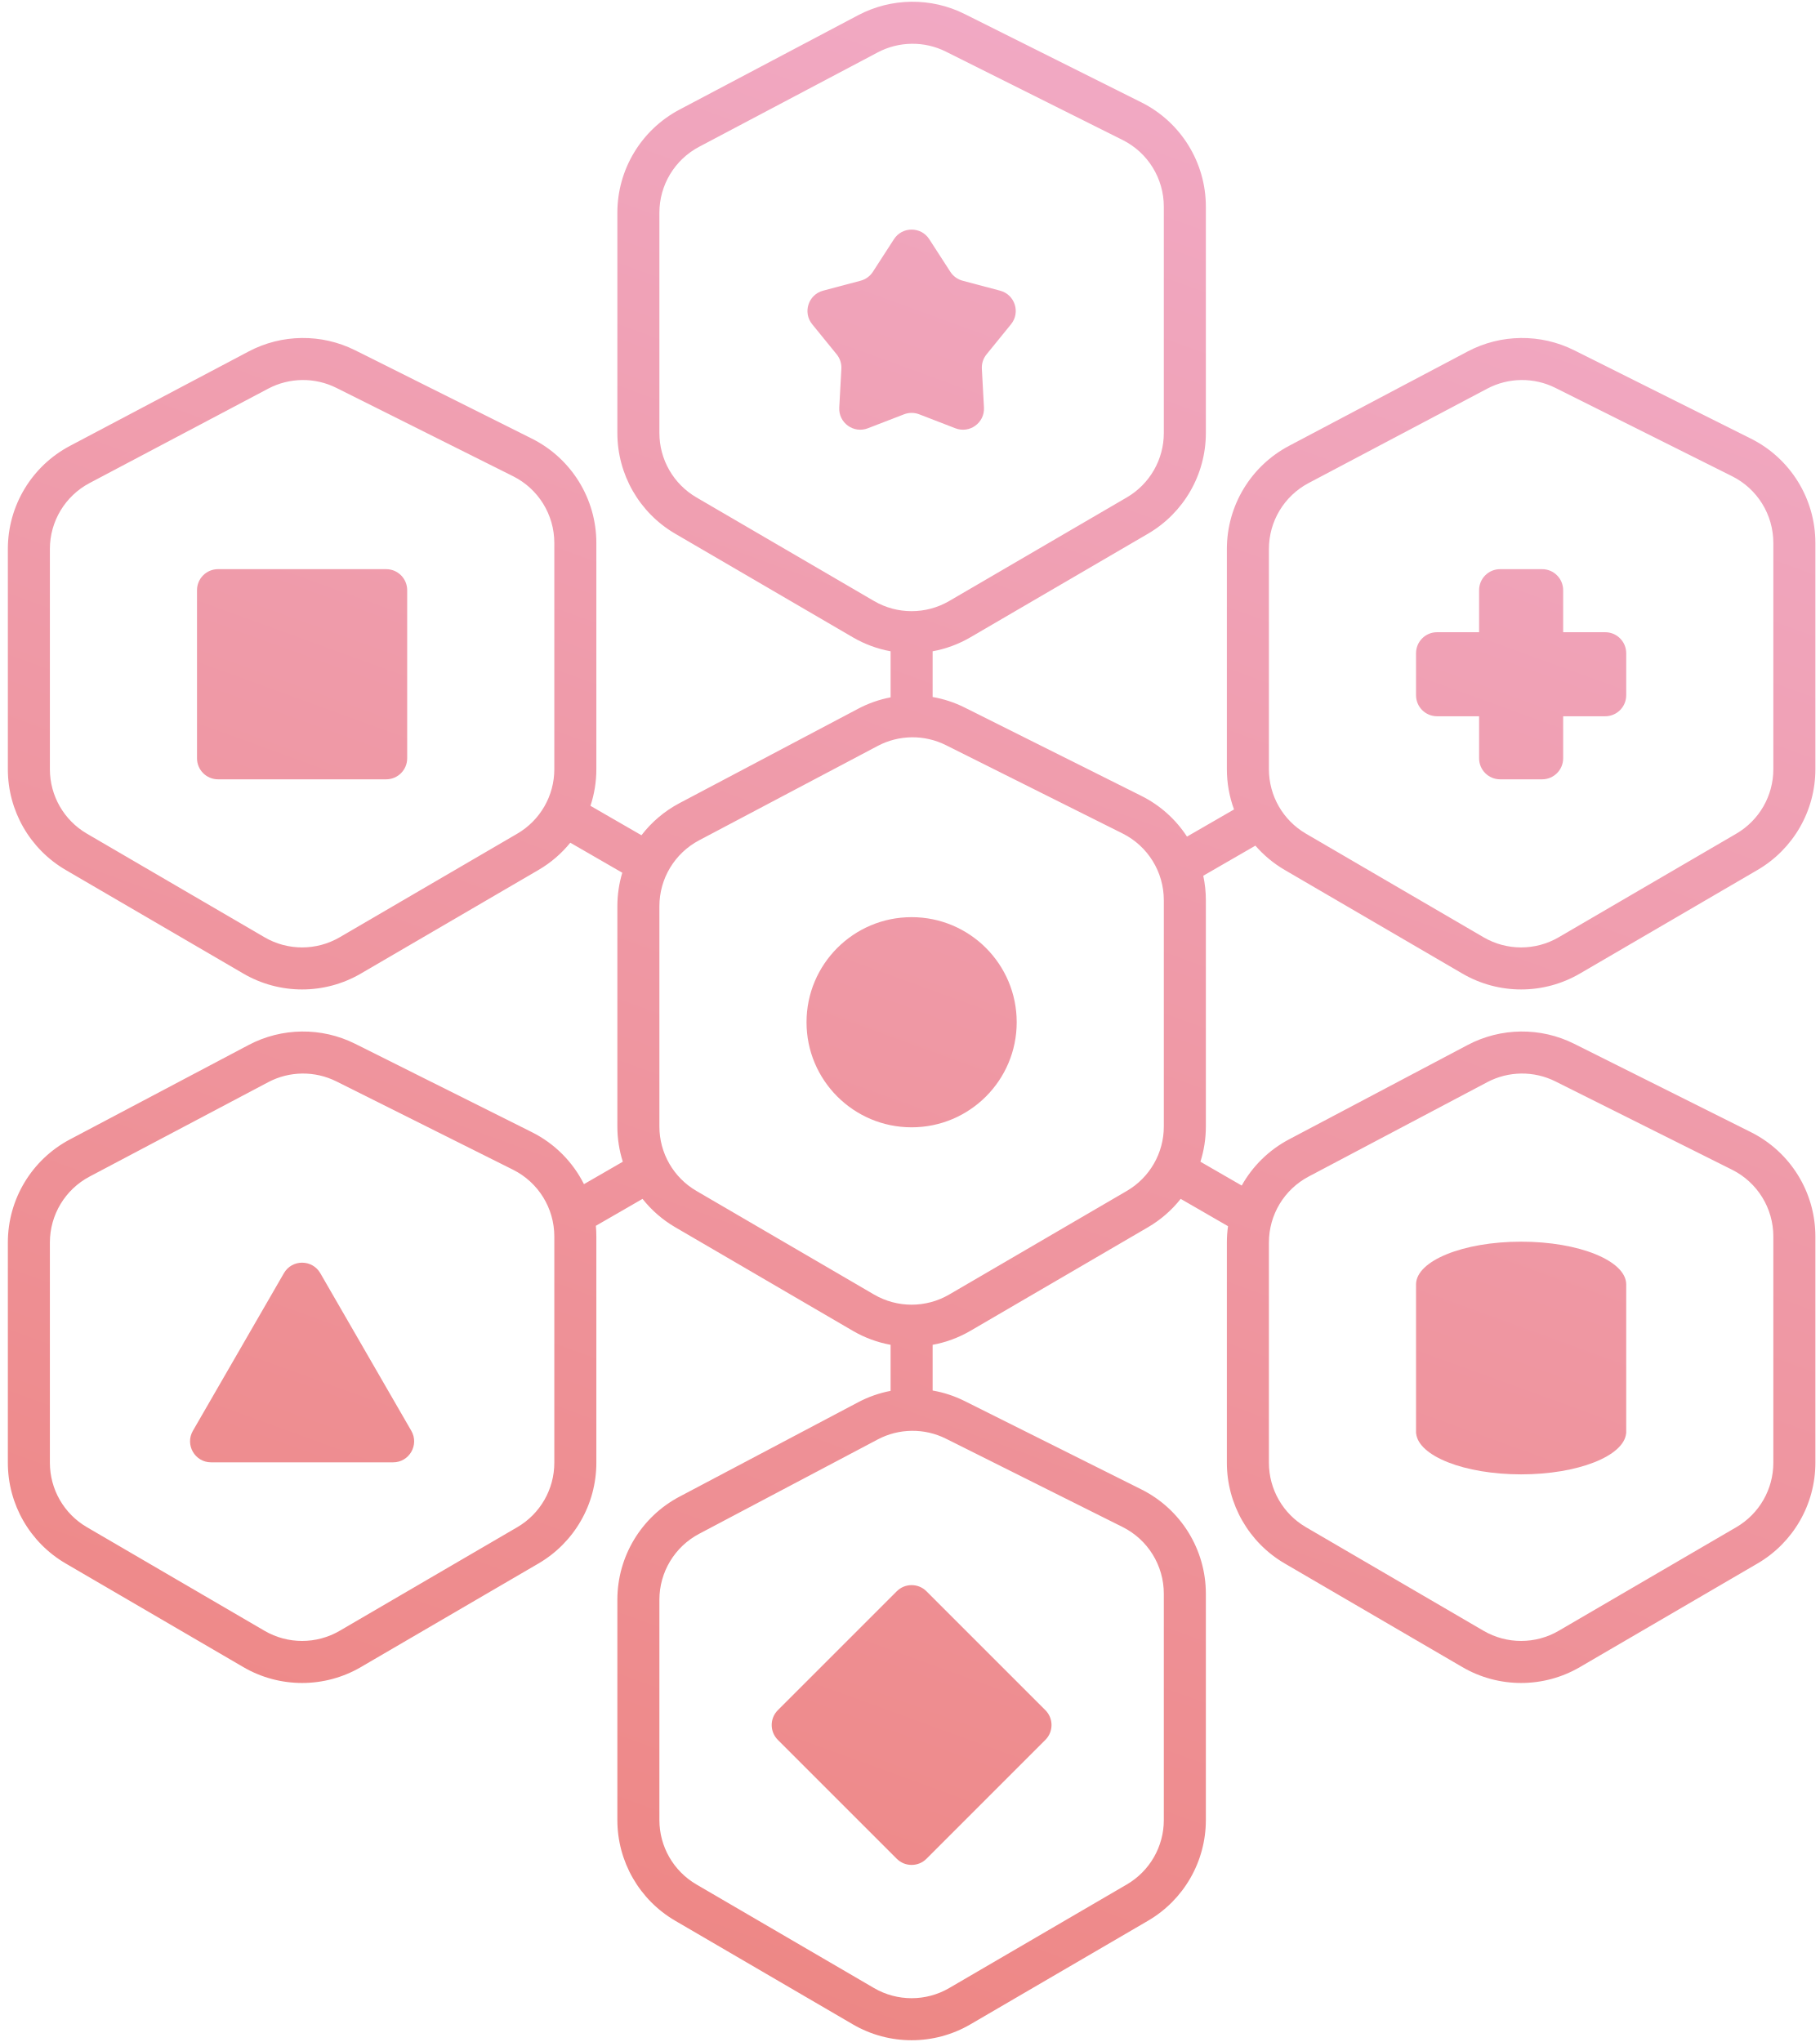
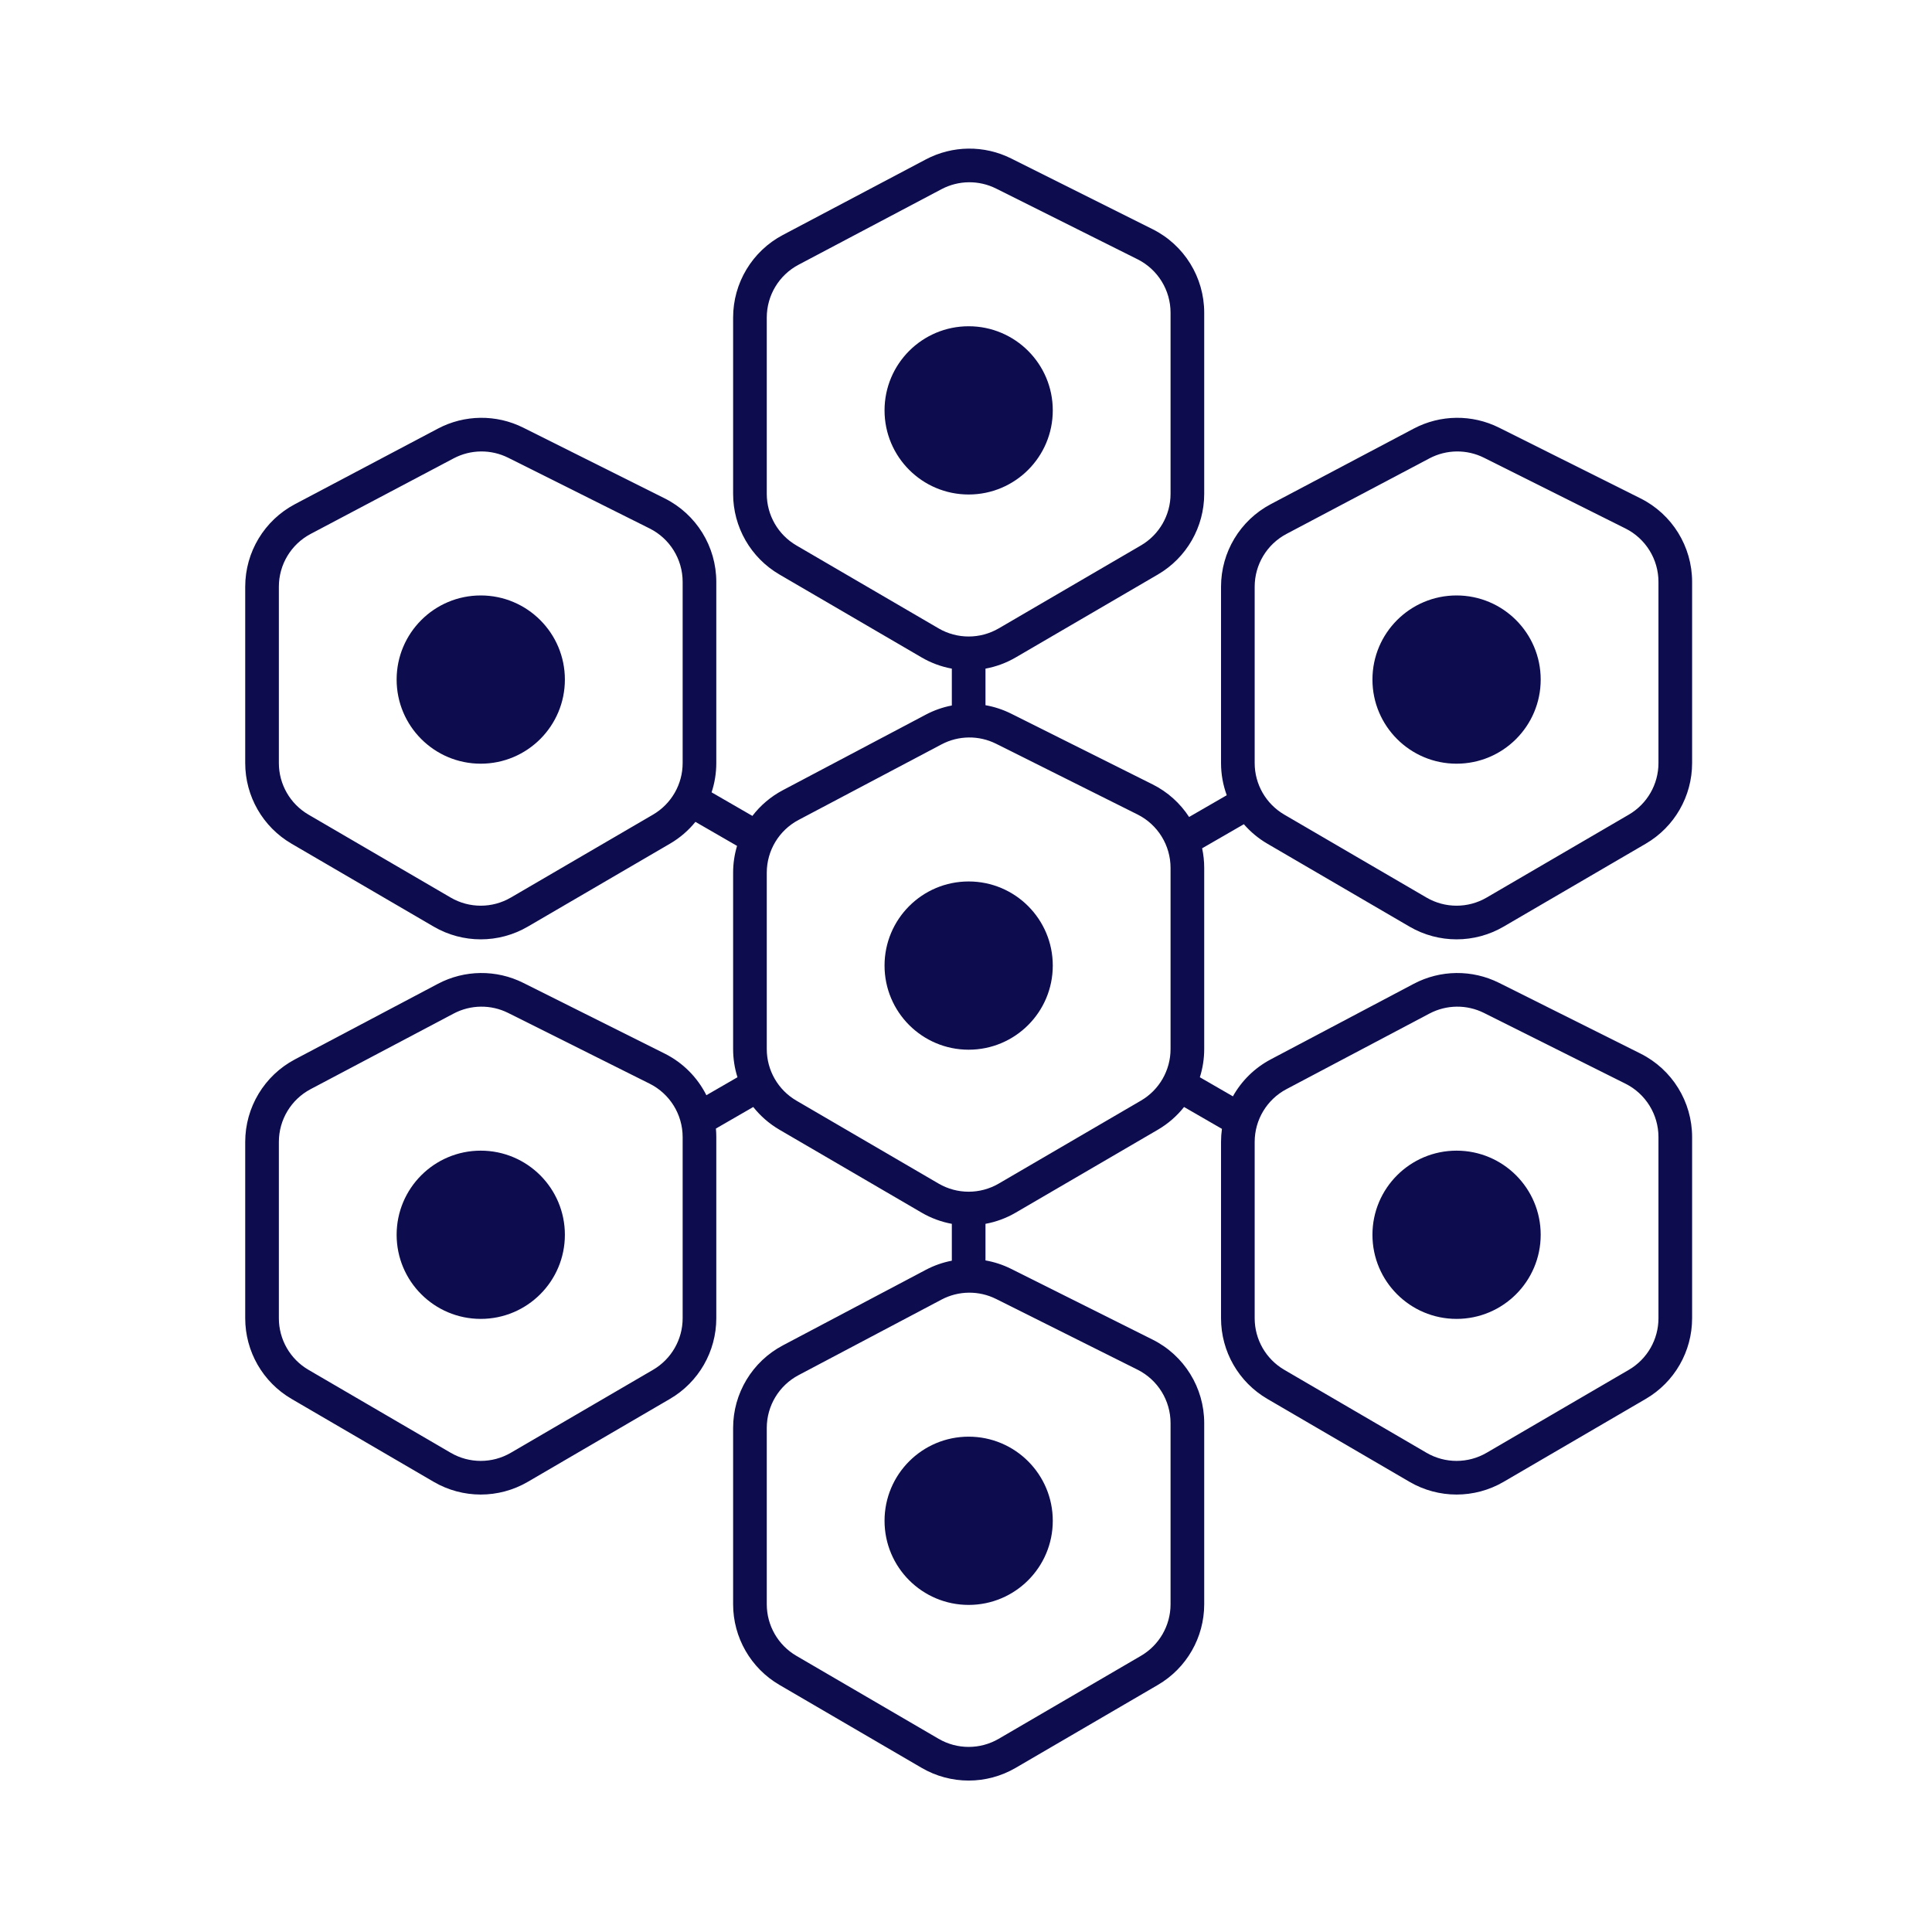
- <svg xmlns="http://www.w3.org/2000/svg" width="196" height="220" viewBox="0 0 196 220" fill="none">
-   <path d="M100.107 25.77C99.215 24.39 97.196 24.39 96.304 25.77L94.033 29.283C93.728 29.756 93.257 30.098 92.713 30.242L88.67 31.317C87.082 31.738 86.458 33.658 87.495 34.933L90.134 38.179C90.49 38.615 90.669 39.169 90.639 39.73L90.411 43.907C90.322 45.548 91.955 46.735 93.488 46.143L97.39 44.636C97.915 44.433 98.496 44.433 99.022 44.636L102.924 46.143C104.457 46.735 106.09 45.548 106 43.907L105.773 39.73C105.742 39.169 105.922 38.615 106.277 38.179L108.916 34.933C109.953 33.658 109.329 31.738 107.741 31.317L103.698 30.242C103.154 30.098 102.684 29.756 102.378 29.283L100.107 25.77Z" fill="url(#paint0_linear_2688_289927)" />
-   <path d="M98.206 121.454C104.458 121.454 109.527 116.385 109.527 110.133C109.527 103.88 104.458 98.812 98.206 98.812C91.953 98.812 86.885 103.88 86.885 110.133C86.885 116.385 91.953 121.454 98.206 121.454Z" fill="url(#paint1_linear_2688_289927)" />
-   <path d="M83.796 184.249L96.605 171.441C97.489 170.556 98.922 170.556 99.807 171.441L112.615 184.249C113.499 185.133 113.499 186.567 112.615 187.451L99.807 200.259C98.922 201.143 97.489 201.143 96.605 200.259L83.796 187.451C82.912 186.567 82.912 185.133 83.796 184.249Z" fill="url(#paint2_linear_2688_289927)" />
-   <path d="M175.188 138.384V154.421H175.179C174.937 156.88 169.965 158.844 163.867 158.844C157.769 158.844 152.798 156.88 152.555 154.421H152.546V138.358C152.581 135.824 157.636 133.774 163.867 133.774C170.098 133.774 175.153 135.824 175.188 138.358L175.188 138.384Z" fill="url(#paint3_linear_2688_289927)" />
-   <path d="M154.81 68.113C153.56 68.113 152.546 69.126 152.546 70.377V74.905C152.546 76.156 153.56 77.169 154.81 77.169H159.339V81.698C159.339 82.948 160.352 83.962 161.603 83.962H166.131C167.382 83.962 168.395 82.948 168.395 81.698V77.169H172.924C174.174 77.169 175.188 76.156 175.188 74.905V70.377C175.188 69.126 174.174 68.113 172.924 68.113H168.395V63.584C168.395 62.334 167.382 61.32 166.131 61.32H161.603C160.352 61.32 159.339 62.334 159.339 63.584V68.113H154.81Z" fill="url(#paint4_linear_2688_289927)" />
-   <path d="M34.505 137.17C33.634 135.661 31.455 135.661 30.584 137.17L20.779 154.152C19.908 155.661 20.997 157.548 22.74 157.548H42.349C44.092 157.548 45.181 155.661 44.309 154.152L34.505 137.17Z" fill="url(#paint5_linear_2688_289927)" />
-   <path d="M21.223 63.584C21.223 62.334 22.237 61.32 23.488 61.32H41.601C42.852 61.32 43.865 62.334 43.865 63.584V81.698C43.865 82.948 42.852 83.962 41.601 83.962H23.488C22.237 83.962 21.223 82.948 21.223 81.698V63.584Z" fill="url(#paint6_linear_2688_289927)" />
-   <path fill-rule="evenodd" clip-rule="evenodd" d="M122.96 11.03L103.926 1.513C100.3 -0.3 96.022 -0.251 92.438 1.643L73.2 11.81C69.083 13.986 66.507 18.26 66.507 22.917V46.65C66.507 51.118 68.88 55.249 72.74 57.501L91.876 68.663C93.154 69.409 94.531 69.911 95.942 70.169V75.13C94.733 75.361 93.552 75.772 92.438 76.361L73.2 86.528C71.571 87.389 70.184 88.578 69.102 89.989L63.609 86.818C64.023 85.564 64.243 84.236 64.243 82.876V58.494C64.243 53.735 61.554 49.385 57.298 47.257L38.264 37.74C34.638 35.927 30.36 35.975 26.776 37.87L7.538 48.037C3.421 50.213 0.846 54.487 0.846 59.144V82.876C0.846 87.344 3.219 91.476 7.078 93.728L26.214 104.89C30.126 107.172 34.963 107.172 38.874 104.89L58.01 93.728C59.341 92.952 60.495 91.952 61.436 90.792L67.037 94.025C66.69 95.18 66.507 96.394 66.507 97.635V121.368C66.507 122.674 66.71 123.951 67.093 125.161L62.908 127.577C61.714 125.197 59.77 123.211 57.298 121.976L38.264 112.458C34.638 110.645 30.36 110.694 26.776 112.588L7.538 122.755C3.421 124.931 0.846 129.205 0.846 133.862V157.595C0.846 162.063 3.219 166.195 7.078 168.446L26.214 179.609C30.126 181.89 34.963 181.89 38.874 179.609L58.01 168.446C61.87 166.195 64.243 162.063 64.243 157.595V133.212C64.243 132.827 64.225 132.444 64.191 132.065L69.218 129.163C70.176 130.374 71.363 131.416 72.74 132.219L91.876 143.382C93.154 144.127 94.531 144.629 95.942 144.887V149.848C94.733 150.08 93.552 150.49 92.438 151.079L73.2 161.246C69.083 163.422 66.507 167.697 66.507 172.353V196.086C66.507 200.554 68.88 204.686 72.74 206.937L91.876 218.1C95.787 220.381 100.624 220.381 104.536 218.1L123.672 206.937C127.531 204.686 129.904 200.554 129.904 196.086V171.703C129.904 166.945 127.216 162.595 122.96 160.467L103.926 150.95C102.822 150.397 101.657 150.018 100.47 149.811V144.887C101.881 144.629 103.258 144.127 104.536 143.382L123.672 132.219C125.048 131.416 126.235 130.374 127.193 129.163L132.292 132.106C132.21 132.683 132.168 133.269 132.168 133.862V157.595C132.168 162.063 134.542 166.195 138.401 168.446L157.537 179.609C161.449 181.89 166.285 181.89 170.197 179.609L189.333 168.446C193.192 166.195 195.566 162.063 195.566 157.595V133.212C195.566 128.453 192.877 124.104 188.621 121.976L169.587 112.458C165.961 110.645 161.683 110.694 158.099 112.588L138.861 122.755C136.679 123.909 134.929 125.652 133.767 127.729L129.318 125.161C129.702 123.951 129.904 122.674 129.904 121.368V96.985C129.904 96.088 129.809 95.205 129.625 94.35L135.24 91.108C136.13 92.134 137.193 93.023 138.401 93.728L157.537 104.89C161.449 107.172 166.285 107.172 170.197 104.89L189.333 93.728C193.192 91.476 195.566 87.344 195.566 82.876V58.494C195.566 53.735 192.877 49.385 188.621 47.257L169.587 37.74C165.961 35.927 161.683 35.975 158.099 37.87L138.861 48.037C134.744 50.213 132.168 54.487 132.168 59.144V82.876C132.168 84.378 132.436 85.841 132.939 87.208L127.871 90.133C126.675 88.295 124.997 86.767 122.96 85.749L103.926 76.231C102.822 75.679 101.657 75.3 100.47 75.093V70.169C101.881 69.911 103.258 69.409 104.536 68.663L123.672 57.501C127.531 55.249 129.904 51.118 129.904 46.65V22.267C129.904 17.508 127.216 13.158 122.96 11.03ZM94.553 5.646C96.846 4.435 99.582 4.404 101.901 5.564L120.935 15.081C123.657 16.442 125.376 19.224 125.376 22.267V46.65C125.376 49.507 123.858 52.149 121.39 53.589L102.254 64.752C99.752 66.211 96.659 66.211 94.157 64.752L75.022 53.589C72.553 52.149 71.035 49.507 71.035 46.65V22.917C71.035 19.939 72.683 17.205 75.316 15.814L94.553 5.646ZM94.553 80.365C96.846 79.153 99.582 79.122 101.901 80.282L120.935 89.799C123.657 91.16 125.376 93.942 125.376 96.985V121.368C125.376 124.225 123.858 126.868 121.39 128.307L102.254 139.47C99.752 140.929 96.659 140.929 94.157 139.47L75.022 128.307C72.553 126.868 71.035 124.225 71.035 121.368V97.635C71.035 94.657 72.683 91.923 75.316 90.532L94.553 80.365ZM101.901 155C99.582 153.84 96.846 153.871 94.553 155.083L75.316 165.25C72.683 166.641 71.035 169.375 71.035 172.353V196.086C71.035 198.943 72.553 201.586 75.022 203.026L94.157 214.188C96.659 215.647 99.752 215.647 102.254 214.188L121.39 203.026C123.858 201.586 125.376 198.943 125.376 196.086V171.703C125.376 168.66 123.657 165.878 120.935 164.517L101.901 155ZM160.215 116.592C162.507 115.38 165.243 115.349 167.562 116.509L186.596 126.026C189.318 127.387 191.037 130.169 191.037 133.212V157.595C191.037 160.452 189.52 163.095 187.051 164.534L167.915 175.697C165.414 177.156 162.32 177.156 159.819 175.697L140.683 164.534C138.215 163.095 136.697 160.452 136.697 157.595V133.862C136.697 130.884 138.344 128.15 140.977 126.759L160.215 116.592ZM160.215 41.873C162.507 40.662 165.243 40.631 167.562 41.791L186.596 51.308C189.318 52.669 191.037 55.45 191.037 58.494V82.876C191.037 85.734 189.52 88.376 187.051 89.816L167.915 100.979C165.414 102.438 162.32 102.438 159.819 100.979L140.683 89.816C138.215 88.376 136.697 85.734 136.697 82.876V59.144C136.697 56.166 138.344 53.432 140.977 52.041L160.215 41.873ZM28.892 116.592C31.184 115.38 33.92 115.349 36.239 116.509L55.273 126.026C57.995 127.387 59.715 130.169 59.715 133.212V157.595C59.715 160.452 58.197 163.095 55.728 164.534L36.593 175.697C34.091 177.156 30.998 177.156 28.496 175.697L9.36 164.534C6.892 163.095 5.374 160.452 5.374 157.595V133.862C5.374 130.884 7.021 128.15 9.654 126.759L28.892 116.592ZM36.239 41.791C33.92 40.631 31.184 40.662 28.892 41.873L9.654 52.041C7.021 53.432 5.374 56.166 5.374 59.144V82.876C5.374 85.734 6.892 88.376 9.36 89.816L28.496 100.979C30.998 102.438 34.091 102.438 36.593 100.979L55.728 89.816C58.197 88.376 59.715 85.734 59.715 82.876V58.494C59.715 55.45 57.995 52.669 55.273 51.308L36.239 41.791Z" fill="url(#paint7_linear_2688_289927)" />
-   <defs>
-     <linearGradient id="paint0_linear_2688_289927" x1="-3.01" y1="277.229" x2="166.713" y2="-189.661" gradientUnits="userSpaceOnUse">
-       <stop stop-color="#EC796B" />
-       <stop offset="1" stop-color="#F4C9FF" />
-     </linearGradient>
-     <linearGradient id="paint1_linear_2688_289927" x1="-3.01" y1="277.229" x2="166.713" y2="-189.661" gradientUnits="userSpaceOnUse">
-       <stop stop-color="#EC796B" />
-       <stop offset="1" stop-color="#F4C9FF" />
-     </linearGradient>
-     <linearGradient id="paint2_linear_2688_289927" x1="-3.01" y1="277.229" x2="166.713" y2="-189.661" gradientUnits="userSpaceOnUse">
-       <stop stop-color="#EC796B" />
-       <stop offset="1" stop-color="#F4C9FF" />
-     </linearGradient>
-     <linearGradient id="paint3_linear_2688_289927" x1="-3.01" y1="277.229" x2="166.713" y2="-189.661" gradientUnits="userSpaceOnUse">
-       <stop stop-color="#EC796B" />
-       <stop offset="1" stop-color="#F4C9FF" />
-     </linearGradient>
-     <linearGradient id="paint4_linear_2688_289927" x1="-3.01" y1="277.229" x2="166.713" y2="-189.661" gradientUnits="userSpaceOnUse">
-       <stop stop-color="#EC796B" />
-       <stop offset="1" stop-color="#F4C9FF" />
-     </linearGradient>
-     <linearGradient id="paint5_linear_2688_289927" x1="-3.01" y1="277.229" x2="166.713" y2="-189.661" gradientUnits="userSpaceOnUse">
-       <stop stop-color="#EC796B" />
-       <stop offset="1" stop-color="#F4C9FF" />
-     </linearGradient>
-     <linearGradient id="paint6_linear_2688_289927" x1="-3.01" y1="277.229" x2="166.713" y2="-189.661" gradientUnits="userSpaceOnUse">
-       <stop stop-color="#EC796B" />
-       <stop offset="1" stop-color="#F4C9FF" />
-     </linearGradient>
-     <linearGradient id="paint7_linear_2688_289927" x1="-3.01" y1="277.229" x2="166.713" y2="-189.661" gradientUnits="userSpaceOnUse">
-       <stop stop-color="#EC796B" />
-       <stop offset="1" stop-color="#F4C9FF" />
-     </linearGradient>
-   </defs>
+ <svg xmlns="http://www.w3.org/2000/svg" width="260" height="260" viewBox="0 0 260 260" fill="none">
+   <path d="M130.358 66.548C136.611 66.548 141.679 61.479 141.679 55.227C141.679 48.975 136.611 43.906 130.358 43.906C124.106 43.906 119.038 48.975 119.038 55.227C119.038 61.479 124.106 66.548 130.358 66.548Z" fill="#0C0C4F" />
+   <path d="M130.358 141.265C136.611 141.265 141.679 136.196 141.679 129.944C141.679 123.692 136.611 118.623 130.358 118.623C124.106 118.623 119.038 123.692 119.038 129.944C119.038 136.196 124.106 141.265 130.358 141.265Z" fill="#0C0C4F" />
+   <path d="M141.679 204.661C141.679 210.913 136.611 215.982 130.358 215.982C124.106 215.982 119.038 210.913 119.038 204.661C119.038 198.409 124.106 193.34 130.358 193.34C136.611 193.34 141.679 198.409 141.679 204.661Z" fill="#0C0C4F" />
+   <path d="M196.019 177.491C202.271 177.491 207.34 172.423 207.34 166.17C207.34 159.918 202.271 154.85 196.019 154.85C189.767 154.85 184.698 159.918 184.698 166.17C184.698 172.423 189.767 177.491 196.019 177.491Z" fill="#0C0C4F" />
+   <path d="M207.34 91.453C207.34 97.706 202.271 102.774 196.019 102.774C189.767 102.774 184.698 97.706 184.698 91.453C184.698 85.201 189.767 80.133 196.019 80.133C202.271 80.133 207.34 85.201 207.34 91.453Z" fill="#0C0C4F" />
+   <path d="M64.698 177.491C70.95 177.491 76.019 172.423 76.019 166.17C76.019 159.918 70.95 154.85 64.698 154.85C58.446 154.85 53.377 159.918 53.377 166.17C53.377 172.423 58.446 177.491 64.698 177.491Z" fill="#0C0C4F" />
+   <path d="M76.019 91.453C76.019 97.706 70.95 102.774 64.698 102.774C58.446 102.774 53.377 97.706 53.377 91.453C53.377 85.201 58.446 80.133 64.698 80.133C70.95 80.133 76.019 85.201 76.019 91.453Z" fill="#0C0C4F" />
+   <path fill-rule="evenodd" clip-rule="evenodd" d="M155.112 30.843L136.078 21.326C132.452 19.513 128.175 19.561 124.59 21.456L105.353 31.623C101.236 33.799 98.66 38.073 98.66 42.73V66.462C98.66 70.93 101.034 75.061 104.893 77.313L124.029 88.475C125.307 89.221 126.683 89.723 128.094 89.981V94.942C126.886 95.173 125.705 95.584 124.59 96.173L105.353 106.34C103.724 107.2 102.337 108.389 101.255 109.801L95.762 106.629C96.177 105.376 96.396 104.047 96.396 102.688V78.306C96.396 73.547 93.708 69.198 89.452 67.07L70.418 57.553C66.792 55.74 62.514 55.788 58.93 57.682L39.693 67.849C35.576 70.025 33 74.299 33 78.956V102.688C33 107.156 35.373 111.288 39.233 113.539L58.368 124.702C62.28 126.983 67.117 126.983 71.028 124.702L90.164 113.539C91.494 112.763 92.648 111.763 93.589 110.603L99.19 113.837C98.843 114.991 98.66 116.205 98.66 117.446V141.179C98.66 142.485 98.863 143.762 99.246 144.972L95.062 147.388C93.867 145.008 91.924 143.023 89.452 141.787L70.418 132.27C66.792 130.457 62.514 130.505 58.93 132.399L39.693 142.566C35.576 144.742 33 149.016 33 153.673V177.405C33 181.873 35.373 186.005 39.233 188.256L58.368 199.419C62.28 201.7 67.117 201.7 71.028 199.419L90.164 188.256C94.023 186.005 96.396 181.873 96.396 177.405V153.023C96.396 152.638 96.379 152.255 96.344 151.876L101.371 148.974C102.329 150.185 103.517 151.227 104.893 152.03L124.029 163.192C125.307 163.938 126.683 164.44 128.094 164.698V169.659C126.886 169.89 125.705 170.301 124.59 170.89L105.353 181.057C101.236 183.233 98.66 187.507 98.66 192.163V215.896C98.66 220.364 101.034 224.495 104.893 226.747L124.029 237.909C127.94 240.191 132.777 240.191 136.688 237.909L155.824 226.747C159.683 224.495 162.057 220.364 162.057 215.896V191.513C162.057 186.755 159.368 182.405 155.112 180.277L136.078 170.76C134.974 170.208 133.81 169.829 132.623 169.621V164.698C134.034 164.44 135.41 163.938 136.688 163.192L155.824 152.03C157.2 151.227 158.388 150.185 159.346 148.974L164.444 151.917C164.362 152.494 164.321 153.08 164.321 153.673V177.405C164.321 181.873 166.694 186.005 170.553 188.256L189.689 199.419C193.6 201.7 198.437 201.7 202.349 199.419L221.484 188.256C225.344 186.005 227.717 181.873 227.717 177.405V153.023C227.717 148.264 225.029 143.915 220.773 141.787L201.739 132.27C198.113 130.457 193.835 130.505 190.251 132.399L171.013 142.566C168.831 143.72 167.081 145.463 165.919 147.54L161.471 144.972C161.854 143.762 162.057 142.485 162.057 141.179V116.796C162.057 115.899 161.961 115.017 161.777 114.161L167.393 110.919C168.282 111.945 169.345 112.834 170.553 113.539L189.689 124.702C193.6 126.983 198.437 126.983 202.349 124.702L221.484 113.539C225.344 111.288 227.717 107.156 227.717 102.688V78.306C227.717 73.547 225.029 69.198 220.773 67.07L201.739 57.553C198.113 55.74 193.835 55.788 190.251 57.682L171.013 67.849C166.896 70.025 164.321 74.299 164.321 78.956V102.688C164.321 104.189 164.589 105.653 165.091 107.019L160.024 109.945C158.828 108.107 157.15 106.579 155.112 105.56L136.078 96.043C134.974 95.491 133.81 95.112 132.623 94.904V89.981C134.034 89.723 135.41 89.221 136.688 88.475L155.824 77.313C159.683 75.061 162.057 70.93 162.057 66.462V42.079C162.057 37.321 159.368 32.971 155.112 30.843ZM126.706 25.459C128.998 24.248 131.734 24.217 134.053 25.377L153.087 34.893C155.809 36.254 157.528 39.036 157.528 42.079V66.462C157.528 69.319 156.011 71.962 153.542 73.401L134.407 84.564C131.905 86.023 128.812 86.023 126.31 84.564L107.175 73.401C104.706 71.962 103.189 69.319 103.189 66.462V42.73C103.189 39.752 104.836 37.018 107.469 35.626L126.706 25.459ZM126.706 100.176C128.998 98.965 131.734 98.934 134.053 100.093L153.087 109.61C155.809 110.971 157.528 113.753 157.528 116.796V141.179C157.528 144.036 156.011 146.679 153.542 148.118L134.407 159.281C131.905 160.74 128.812 160.74 126.31 159.281L107.175 148.118C104.706 146.679 103.189 144.036 103.189 141.179V117.446C103.189 114.468 104.836 111.735 107.469 110.343L126.706 100.176ZM134.053 174.81C131.734 173.651 128.998 173.682 126.706 174.893L107.469 185.06C104.836 186.452 103.189 189.185 103.189 192.163V215.896C103.189 218.753 104.706 221.396 107.175 222.835L126.31 233.998C128.812 235.457 131.905 235.457 134.407 233.998L153.542 222.835C156.011 221.396 157.528 218.753 157.528 215.896V191.513C157.528 188.47 155.809 185.688 153.087 184.327L134.053 174.81ZM192.367 136.403C194.659 135.191 197.395 135.16 199.714 136.32L218.748 145.837C221.469 147.198 223.189 149.98 223.189 153.023V177.405C223.189 180.263 221.671 182.905 219.203 184.345L200.067 195.507C197.565 196.967 194.472 196.967 191.971 195.507L172.835 184.345C170.367 182.905 168.849 180.263 168.849 177.405V153.673C168.849 150.695 170.496 147.961 173.129 146.57L192.367 136.403ZM199.714 61.603C197.395 60.444 194.659 60.474 192.367 61.686L173.129 71.853C170.496 73.244 168.849 75.978 168.849 78.956V102.688C168.849 105.546 170.367 108.188 172.835 109.628L191.971 120.79C194.472 122.25 197.565 122.25 200.067 120.79L219.203 109.628C221.671 108.188 223.189 105.546 223.189 102.688V78.306C223.189 75.263 221.469 72.481 218.748 71.12L199.714 61.603ZM61.046 136.403C63.338 135.191 66.074 135.16 68.393 136.32L87.427 145.837C90.149 147.198 91.868 149.98 91.868 153.023V177.405C91.868 180.263 90.35 182.905 87.882 184.345L68.746 195.507C66.245 196.967 63.151 196.967 60.65 195.507L41.514 184.345C39.046 182.905 37.528 180.263 37.528 177.405V153.673C37.528 150.695 39.175 147.961 41.808 146.57L61.046 136.403ZM68.393 61.603C66.074 60.444 63.338 60.474 61.046 61.686L41.808 71.853C39.175 73.244 37.528 75.978 37.528 78.956V102.688C37.528 105.546 39.046 108.188 41.514 109.628L60.65 120.79C63.151 122.25 66.245 122.25 68.746 120.79L87.882 109.628C90.35 108.188 91.868 105.546 91.868 102.688V78.306C91.868 75.263 90.149 72.481 87.427 71.12L68.393 61.603Z" fill="#0C0C4F" />
</svg>
